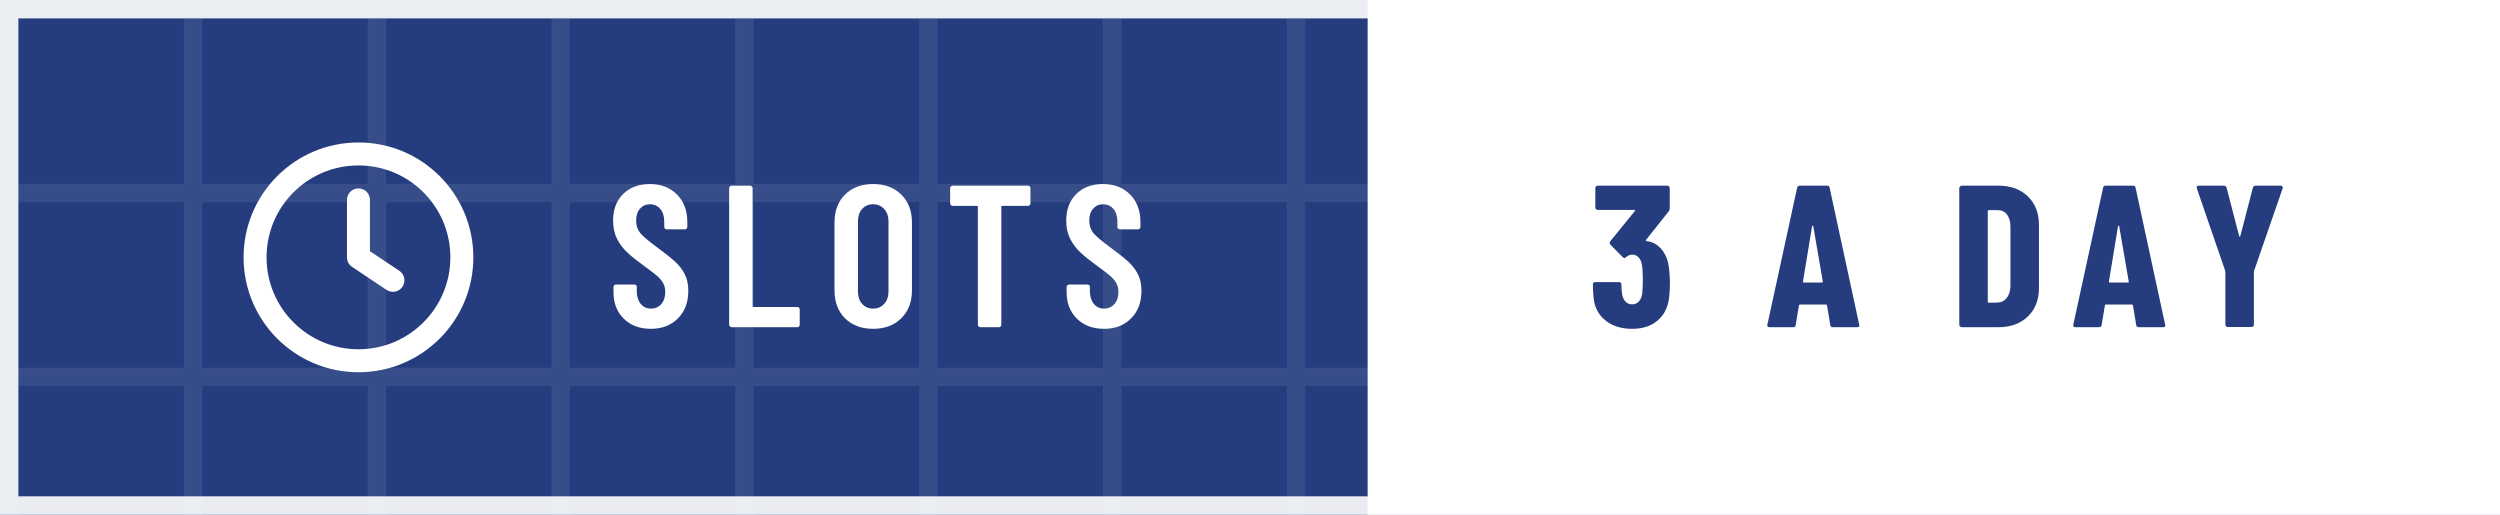
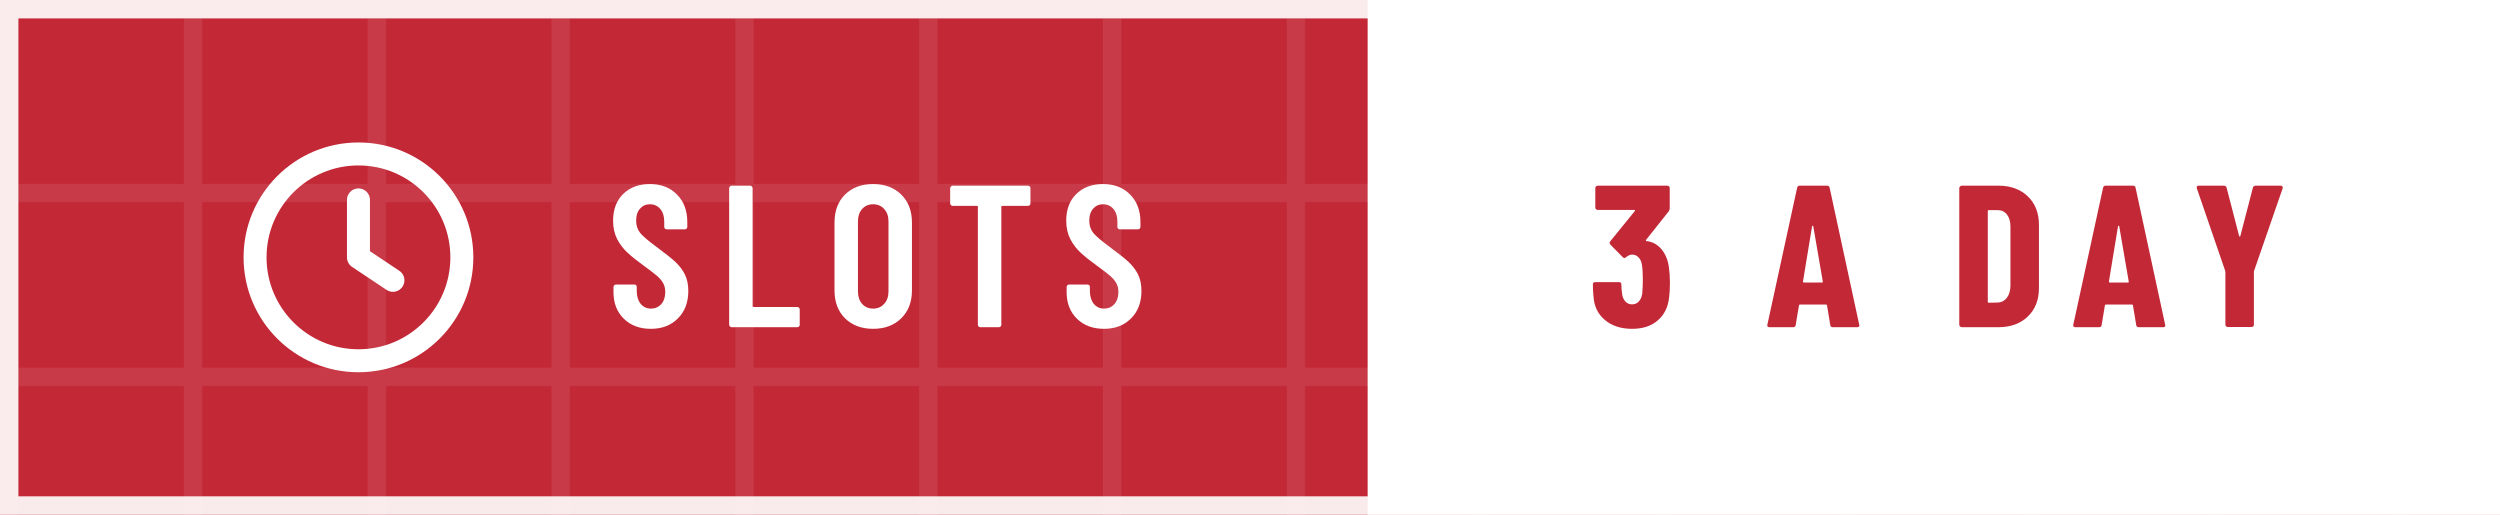
<svg xmlns="http://www.w3.org/2000/svg" width="136" height="28" viewBox="0 0 136 28" role="img" aria-label="Slots: 3 a day">
  <defs>
-     <pattern id="pd24083" width="10" height="10" patternUnits="userSpaceOnUse">
+     <pattern id="p2fd64f" width="10" height="10" patternUnits="userSpaceOnUse">
      <path d="M10 .5H.5V10" fill="none" stroke="#FFFFFF" stroke-opacity=".085" />
    </pattern>
-     <path id="m76-d24083" d="M54 12V688Q54 693 58 696Q61 700 66 700H158Q163 700 166 696Q170 693 170 688V105Q170 100 175 100H391Q396 100 400 96Q403 93 403 88V12Q403 7 400 4Q396 0 391 0H66Q61 0 58 4Q54 7 54 12Z" />
-     <path id="m79-d24083" d="M42 182V518Q42 604 94 656Q147 708 233 708Q319 708 372 656Q425 604 425 518V182Q425 96 372 44Q319 -8 233 -8Q147 -8 94 44Q42 96 42 182ZM309 177V523Q309 561 288 584Q267 608 233 608Q199 608 178 584Q158 561 158 523V177Q158 139 178 116Q199 92 233 92Q267 92 288 116Q309 139 309 177Z" />
-     <path id="m83-d24083" d="M34 173V199Q34 204 38 208Q41 211 46 211H137Q142 211 146 208Q149 204 149 199V179Q149 140 168 116Q188 92 219 92Q250 92 270 114Q290 137 290 174Q290 200 279 219Q268 238 248 255Q228 272 184 304Q134 340 104 368Q73 396 52 436Q32 475 32 527Q32 610 82 659Q132 708 214 708Q297 708 348 656Q399 605 399 520V496Q399 491 396 488Q392 484 387 484H297Q292 484 288 488Q285 491 285 496V522Q285 561 266 584Q246 608 214 608Q184 608 165 586Q146 565 146 527Q146 491 166 466Q187 441 247 397Q308 352 339 324Q370 295 387 261Q404 227 404 180Q404 95 353 44Q302 -8 219 -8Q136 -8 85 42Q34 92 34 173Z" />
-     <path id="m84-d24083" d="M425 688V612Q425 607 422 604Q418 600 413 600H286Q281 600 281 595V12Q281 7 278 4Q274 0 269 0H177Q172 0 168 4Q165 7 165 12V595Q165 600 160 600H40Q35 600 32 604Q28 607 28 612V688Q28 693 32 696Q35 700 40 700H413Q418 700 422 696Q425 693 425 688Z" />
-     <path id="n51-d24083" d="M404 222Q404 178 400 147Q392 75 344 34Q297 -8 217 -8Q134 -8 82 36Q30 80 26 153Q23 180 23 211Q23 223 35 223H152Q164 223 164 211Q164 188 167 168Q170 142 183 128Q196 113 217 113Q237 113 250 127Q263 141 267 165Q270 200 270 237Q270 284 265 311Q261 334 248 346Q236 359 217 359Q202 359 187 346Q181 342 179 342Q175 342 170 347L110 408Q106 412 106 417Q106 421 109 425L230 574Q232 576 231 578Q230 580 227 580H47Q42 580 38 584Q35 587 35 592V688Q35 693 38 696Q42 700 47 700H391Q396 700 400 696Q403 693 403 688V588Q403 580 398 573L286 432Q285 430 285 428Q285 426 287 426Q331 422 362 386Q392 350 399 296Q404 258 404 222Z" />
-     <path id="n65-d24083" d="M325 11 309 107Q309 112 303 112H176Q170 112 170 107L154 11Q153 0 141 0H24Q11 0 14 13L161 689Q163 700 174 700H309Q320 700 322 689L468 13L469 9Q469 0 458 0H338Q326 0 325 11ZM194 221H284Q289 221 288 226L241 499Q240 502 238 502Q236 502 235 499L190 226Q190 221 194 221Z" />
-     <path id="n68-d24083" d="M44 12V688Q44 693 48 696Q51 700 56 700H237Q328 700 383 647Q438 594 438 506V194Q438 106 383 53Q328 0 237 0H56Q51 0 48 4Q44 7 44 12ZM190 121 235 122Q262 123 279 145Q296 167 297 203V497Q297 535 280 557Q263 579 234 579H190Q185 579 185 574V126Q185 121 190 121Z" />
-     <path id="n89-d24083" d="M166 13V273L165 279L25 686Q24 688 24 691Q24 700 35 700H158Q169 700 172 690L234 451Q235 448 237 448Q239 448 240 451L302 690Q305 700 316 700H439Q445 700 448 696Q451 693 449 686L308 279L307 273V13Q307 8 304 4Q300 1 295 1H178Q173 1 170 4Q166 8 166 13Z" />
+     <path id="m76-2fd64f" d="M54 12V688Q54 693 58 696Q61 700 66 700H158Q163 700 166 696Q170 693 170 688V105Q170 100 175 100H391Q396 100 400 96Q403 93 403 88V12Q403 7 400 4Q396 0 391 0H66Q61 0 58 4Q54 7 54 12Z" />
+     <path id="m79-2fd64f" d="M42 182V518Q42 604 94 656Q147 708 233 708Q319 708 372 656Q425 604 425 518V182Q425 96 372 44Q319 -8 233 -8Q147 -8 94 44Q42 96 42 182ZM309 177V523Q309 561 288 584Q267 608 233 608Q199 608 178 584Q158 561 158 523V177Q158 139 178 116Q199 92 233 92Q267 92 288 116Q309 139 309 177Z" />
+     <path id="m83-2fd64f" d="M34 173V199Q34 204 38 208Q41 211 46 211H137Q142 211 146 208Q149 204 149 199V179Q149 140 168 116Q188 92 219 92Q250 92 270 114Q290 137 290 174Q290 200 279 219Q268 238 248 255Q228 272 184 304Q134 340 104 368Q73 396 52 436Q32 475 32 527Q32 610 82 659Q132 708 214 708Q297 708 348 656Q399 605 399 520V496Q399 491 396 488Q392 484 387 484H297Q292 484 288 488Q285 491 285 496V522Q285 561 266 584Q246 608 214 608Q184 608 165 586Q146 565 146 527Q146 491 166 466Q187 441 247 397Q308 352 339 324Q370 295 387 261Q404 227 404 180Q404 95 353 44Q302 -8 219 -8Q136 -8 85 42Q34 92 34 173Z" />
+     <path id="m84-2fd64f" d="M425 688V612Q425 607 422 604Q418 600 413 600H286Q281 600 281 595V12Q281 7 278 4Q274 0 269 0H177Q172 0 168 4Q165 7 165 12V595Q165 600 160 600H40Q35 600 32 604Q28 607 28 612V688Q28 693 32 696Q35 700 40 700H413Q418 700 422 696Q425 693 425 688Z" />
+     <path id="n51-2fd64f" d="M404 222Q404 178 400 147Q392 75 344 34Q297 -8 217 -8Q134 -8 82 36Q30 80 26 153Q23 180 23 211Q23 223 35 223H152Q164 223 164 211Q164 188 167 168Q170 142 183 128Q196 113 217 113Q237 113 250 127Q263 141 267 165Q270 200 270 237Q270 284 265 311Q261 334 248 346Q236 359 217 359Q202 359 187 346Q181 342 179 342Q175 342 170 347L110 408Q106 412 106 417Q106 421 109 425L230 574Q232 576 231 578Q230 580 227 580H47Q42 580 38 584Q35 587 35 592V688Q35 693 38 696Q42 700 47 700H391Q396 700 400 696Q403 693 403 688V588Q403 580 398 573L286 432Q285 430 285 428Q285 426 287 426Q331 422 362 386Q392 350 399 296Q404 258 404 222Z" />
+     <path id="n65-2fd64f" d="M325 11 309 107Q309 112 303 112H176Q170 112 170 107L154 11Q153 0 141 0H24Q11 0 14 13L161 689Q163 700 174 700H309Q320 700 322 689L468 13L469 9Q469 0 458 0H338Q326 0 325 11ZM194 221H284Q289 221 288 226L241 499Q240 502 238 502Q236 502 235 499L190 226Q190 221 194 221Z" />
+     <path id="n68-2fd64f" d="M44 12V688Q44 693 48 696Q51 700 56 700H237Q328 700 383 647Q438 594 438 506V194Q438 106 383 53Q328 0 237 0H56Q51 0 48 4Q44 7 44 12ZM190 121 235 122Q262 123 279 145Q296 167 297 203V497Q297 535 280 557Q263 579 234 579H190Q185 579 185 574V126Q185 121 190 121Z" />
+     <path id="n89-2fd64f" d="M166 13V273L165 279L25 686Q24 688 24 691Q24 700 35 700H158Q169 700 172 690L234 451Q235 448 237 448Q239 448 240 451L302 690Q305 700 316 700H439Q445 700 448 696Q451 693 449 686L308 279L307 273V13Q307 8 304 4Q300 1 295 1H178Q173 1 170 4Q166 8 166 13Z" />
  </defs>
-   <rect width="136" height="28" fill="#253D7E" />
-   <rect width="136" height="28" fill="url(#pd24083)" />
+   <rect width="136" height="28" fill="#C32837" />
+   <rect width="136" height="28" fill="url(#p2fd64f)" />
  <path d="M74.4 0H136V28H74.4Z" fill="#FFFFFF" />
  <g transform="translate(12 6.5) scale(0.625)" fill="none" stroke="#FFFFFF" stroke-width="2" stroke-linecap="round" stroke-linejoin="round">
    <circle cx="12" cy="12" r="9" />
    <path d="M12 7v5l3 2" />
  </g>
  <g transform="translate(33 17.8) scale(0.011 -0.011)" fill="#FFFFFF">
-     <use href="#m83-d24083" x="0" />
-     <use href="#m76-d24083" x="552" />
-     <use href="#m79-d24083" x="1085" />
-     <use href="#m84-d24083" x="1671" />
-     <use href="#m83-d24083" x="2241" />
+     <use href="#m83-2fd64f" x="0" />
+     <use href="#m76-2fd64f" x="552" />
+     <use href="#m79-2fd64f" x="1085" />
+     <use href="#m84-2fd64f" x="1671" />
+     <use href="#m83-2fd64f" x="2241" />
  </g>
-   <g transform="translate(86.4 17.8) scale(0.011 -0.011)" fill="#253D7E">
-     <use href="#n51-d24083" x="0" />
-     <use href="#n65-d24083" x="872" />
-     <use href="#n68-d24083" x="1791" />
-     <use href="#n65-d24083" x="2385" />
-     <use href="#n89-d24083" x="2985" />
+   <g transform="translate(86.4 17.8) scale(0.011 -0.011)" fill="#C32837">
+     <use href="#n51-2fd64f" x="0" />
+     <use href="#n65-2fd64f" x="872" />
+     <use href="#n68-2fd64f" x="1791" />
+     <use href="#n65-2fd64f" x="2385" />
+     <use href="#n89-2fd64f" x="2985" />
  </g>
  <rect x=".5" y=".5" width="135" height="27" fill="none" stroke="#FFFFFF" stroke-opacity=".9" />
</svg>
